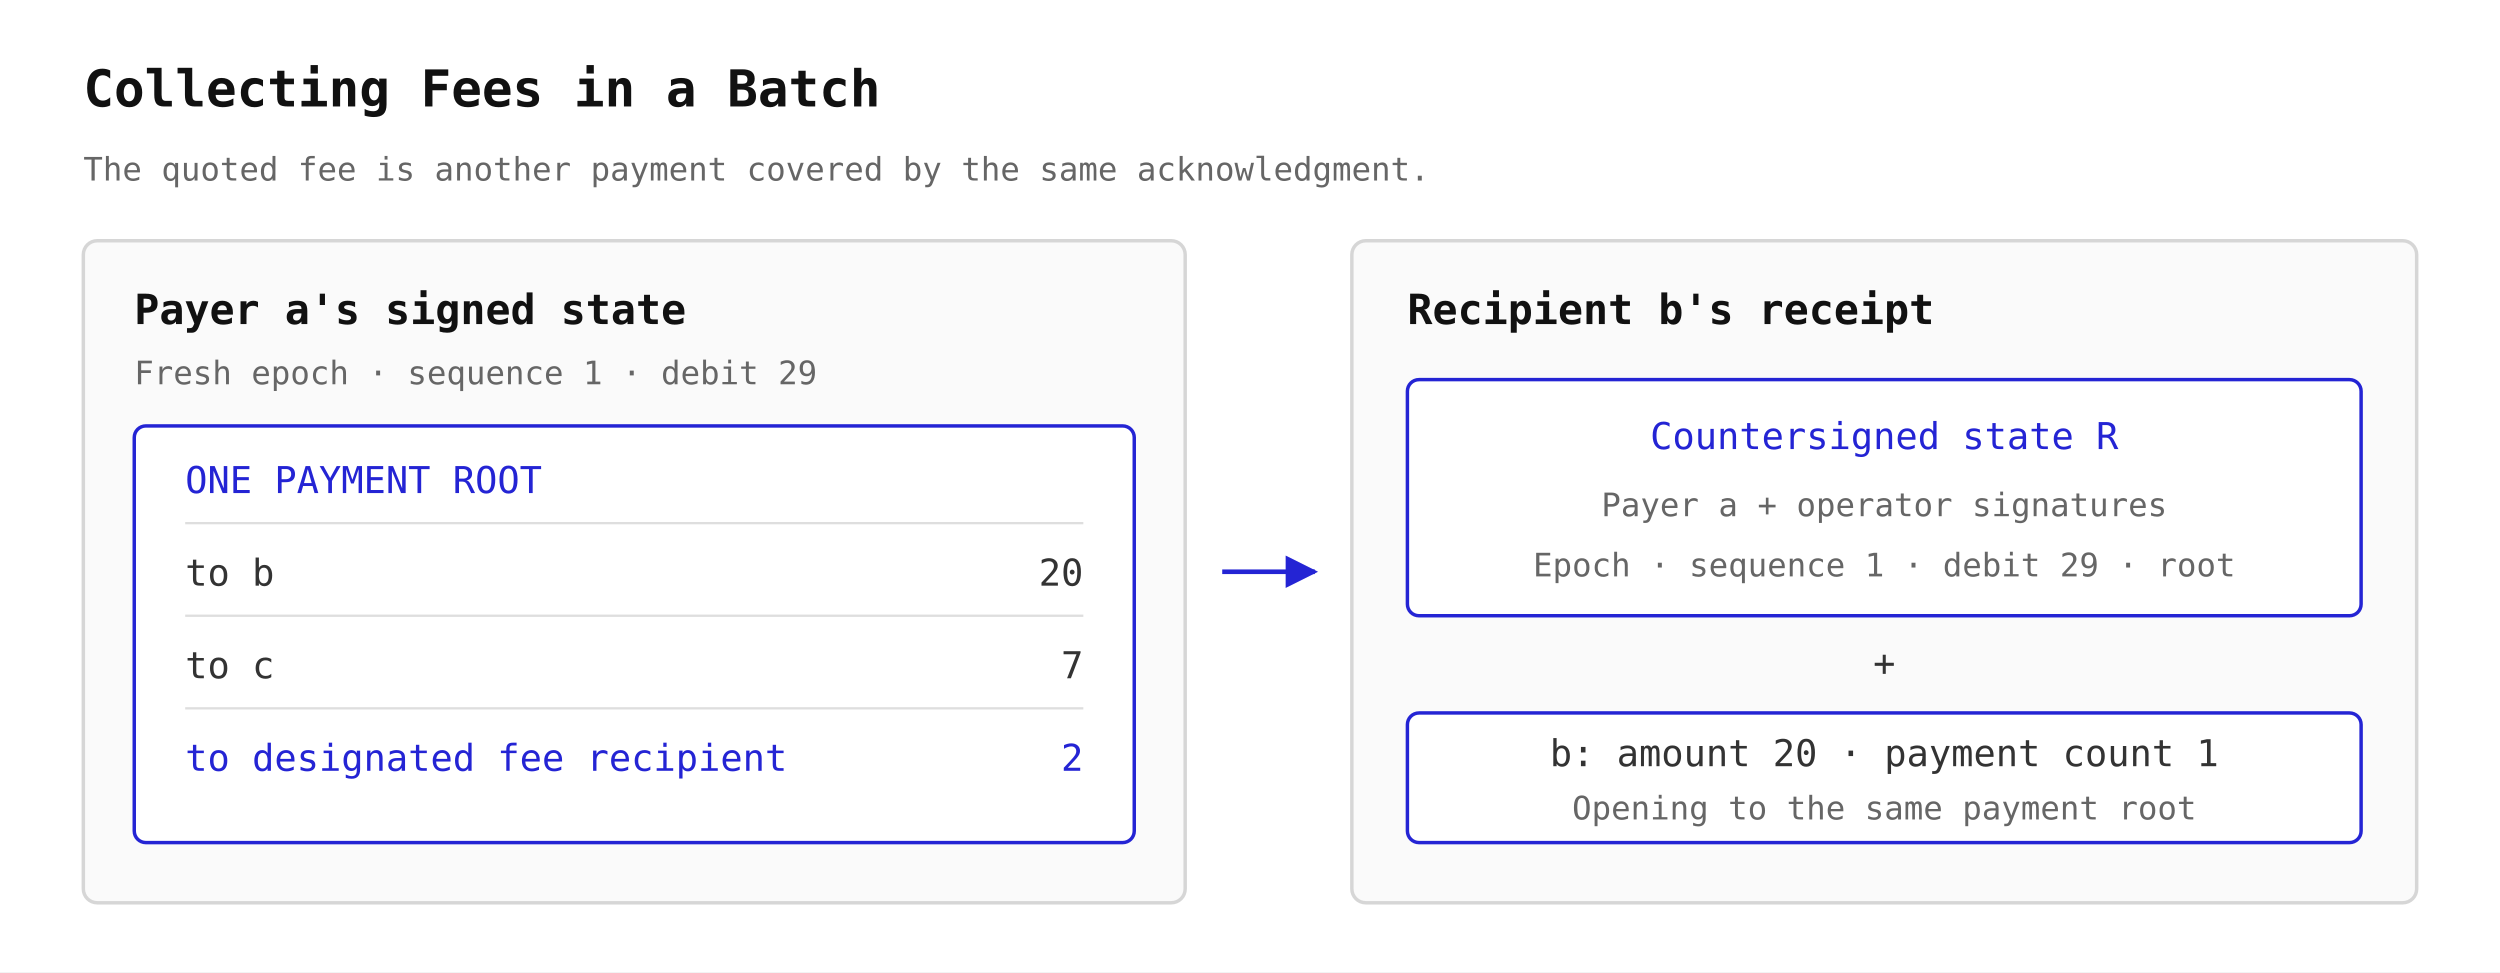
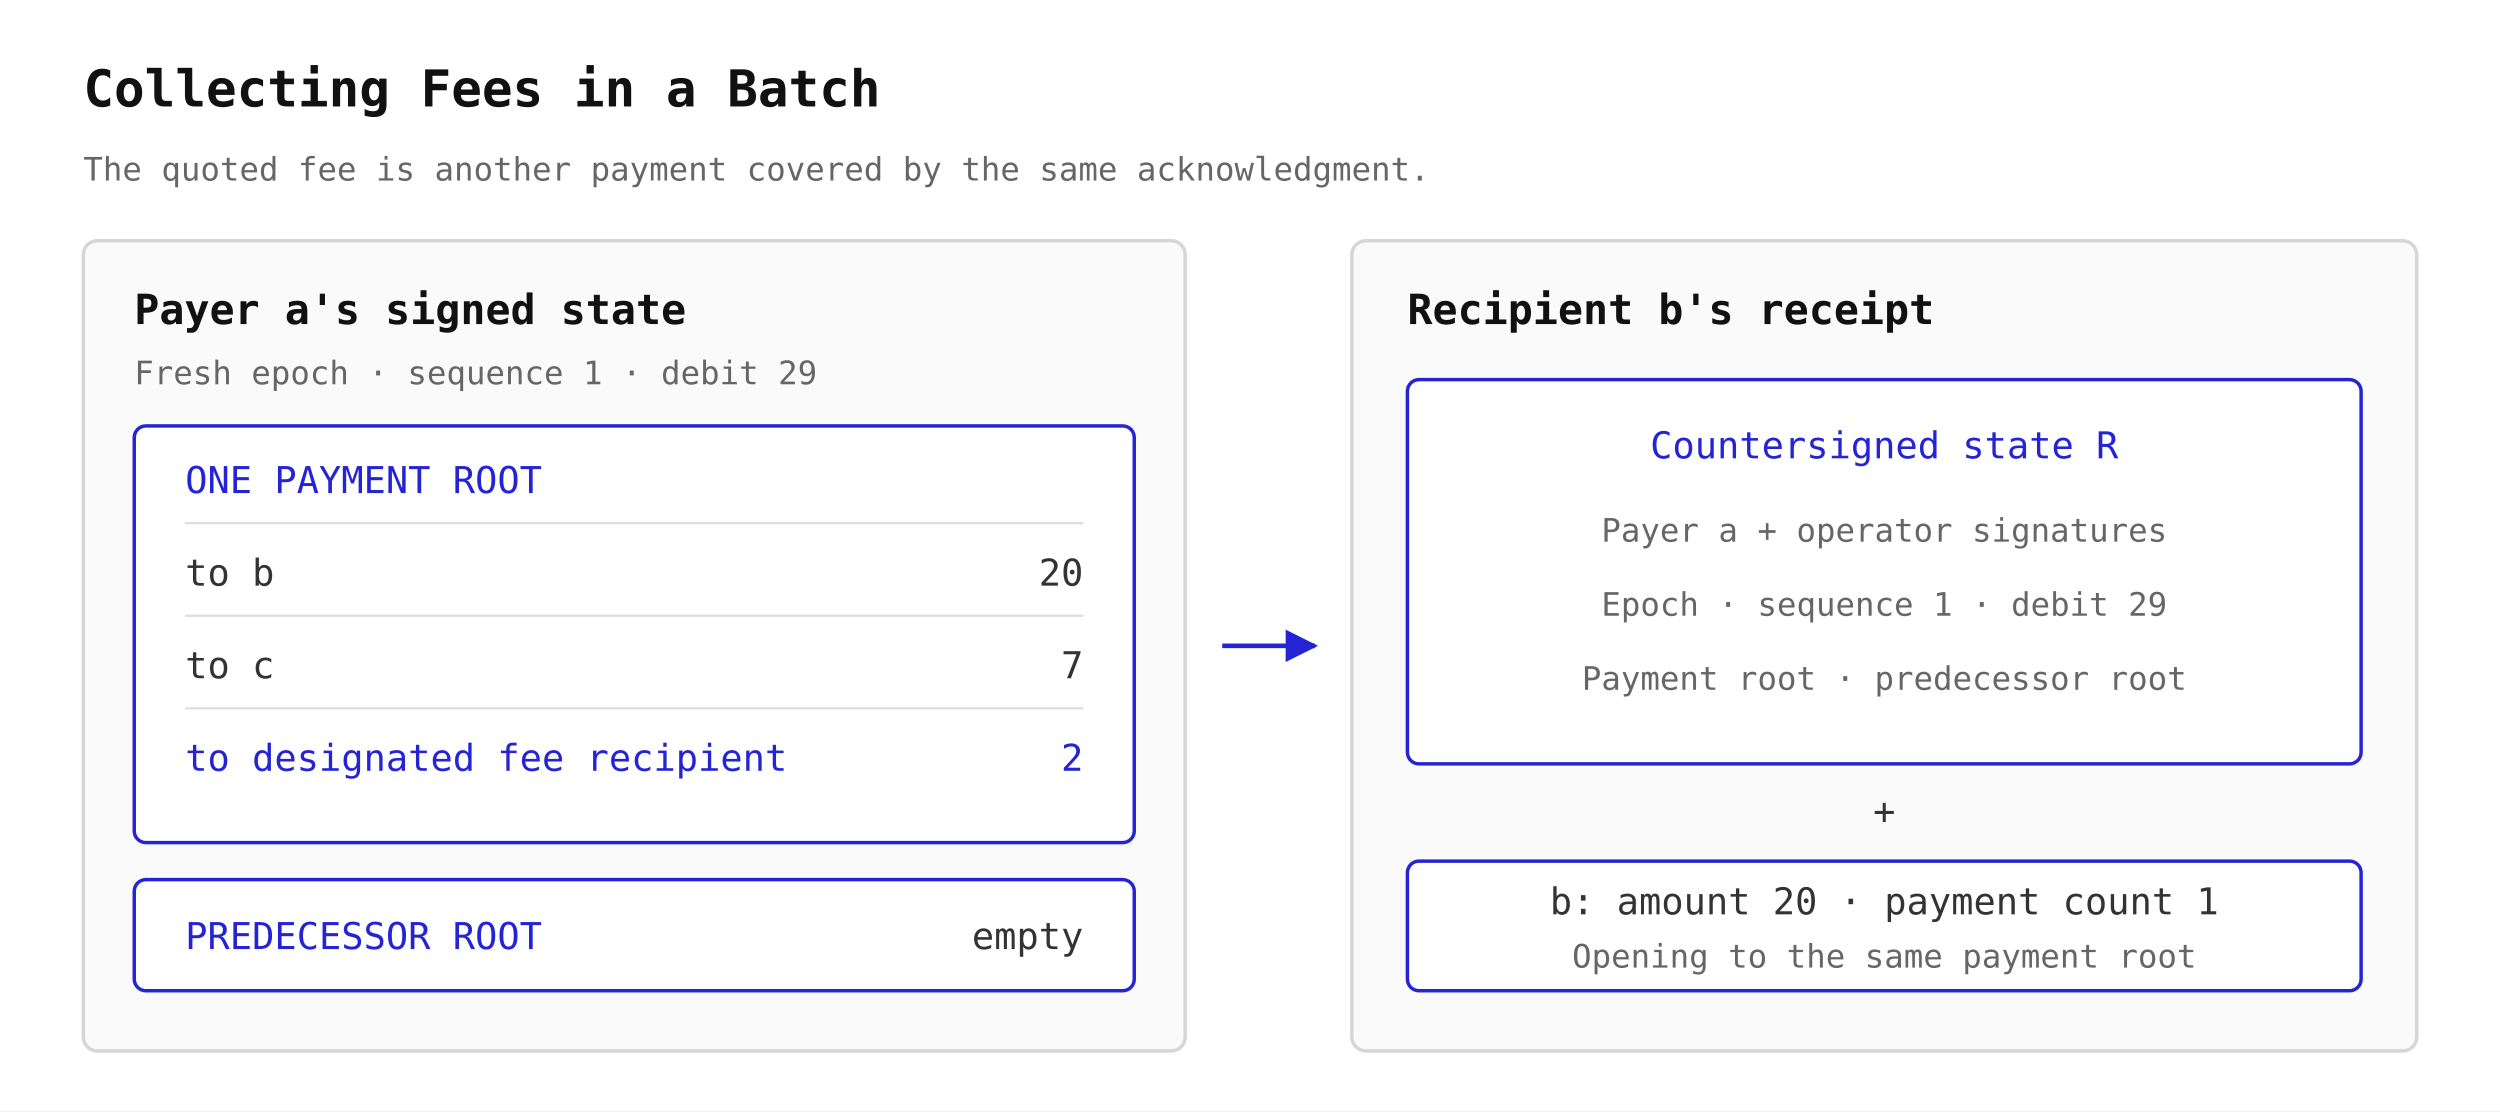
- <svg xmlns="http://www.w3.org/2000/svg" viewBox="0 0 1080 420" role="img" aria-labelledby="title description">
-   <rect width="1080" height="420" fill="#fff" />
+ <svg xmlns="http://www.w3.org/2000/svg" viewBox="0 0 1080 480" role="img" aria-labelledby="title description">
+   <rect width="1080" height="480" fill="#fff" />
  <style>
    text { font-family: ui-monospace, SFMono-Regular, Menlo, Monaco, Consolas, monospace; }
    .title { font-size: 22px; font-weight: 700; fill: #111; }
    .heading { font-size: 18px; font-weight: 700; fill: #111; }
    .label { font-size: 16px; fill: #333; }
    .note { font-size: 14px; fill: #666; }
    .center { text-anchor: middle; }
    .right { text-anchor: end; }
    .blue { fill: #2424d4; }
    .panel { fill: #fafafa; stroke: #d6d6d6; stroke-width: 1.5; }
    .record { fill: #fff; stroke: #2424d4; stroke-width: 1.5; }
    .flow { fill: none; stroke: #2424d4; stroke-width: 2; marker-end: url(#arrow); }
    .rule { stroke: #dedede; stroke-width: 1; }
  </style>
  <defs>
    <marker id="arrow" viewBox="0 0 10 10" refX="9" refY="5" markerWidth="7" markerHeight="7" orient="auto">
      <path d="M0 0 L10 5 L0 10 z" fill="#2424d4" />
    </marker>
  </defs>
  <text class="title" x="36" y="46">Collecting Fees in a Batch</text>
  <text class="note" x="36" y="78">The quoted fee is another payment covered by the same acknowledgment.</text>
-   <rect class="panel" x="36" y="104" width="476" height="286" rx="6" />
+   <rect class="panel" x="36" y="104" width="476" height="350" rx="6" />
  <text class="heading" x="58" y="140">Payer a's signed state</text>
  <text class="note" x="58" y="166">Fresh epoch · sequence 1 · debit 29</text>
  <rect class="record" x="58" y="184" width="432" height="180" rx="5" />
  <text class="label blue" x="80" y="213">ONE PAYMENT ROOT</text>
  <path class="rule" d="M80 226 H468 M80 266 H468 M80 306 H468" />
  <text class="label" x="80" y="253">to b</text>
  <text class="label right" x="468" y="253">20</text>
  <text class="label" x="80" y="293">to c</text>
  <text class="label right" x="468" y="293">7</text>
  <text class="label blue" x="80" y="333">to designated fee recipient</text>
  <text class="label right blue" x="468" y="333">2</text>
-   <path class="flow" d="M528 247 H568" />
-   <rect class="panel" x="584" y="104" width="460" height="286" rx="6" />
+   <rect class="record" x="58" y="380" width="432" height="48" rx="5" />
+   <text class="label blue" x="80" y="410">PREDECESSOR ROOT</text>
+   <text class="label right" x="468" y="410">empty</text>
+   <path class="flow" d="M528 279 H568" />
+   <rect class="panel" x="584" y="104" width="460" height="350" rx="6" />
  <text class="heading" x="608" y="140">Recipient b's receipt</text>
-   <rect class="record" x="608" y="164" width="412" height="102" rx="5" />
-   <text class="label center blue" x="814" y="194">Countersigned state R</text>
-   <text class="note center" x="814" y="223">Payer a + operator signatures</text>
-   <text class="note center" x="814" y="249">Epoch · sequence 1 · debit 29 · root</text>
-   <text class="label center" x="814" y="292">+</text>
-   <rect class="record" x="608" y="308" width="412" height="56" rx="5" />
-   <text class="label center" x="814" y="331">b: amount 20 · payment count 1</text>
-   <text class="note center" x="814" y="354">Opening to the same payment root</text>
+   <rect class="record" x="608" y="164" width="412" height="166" rx="5" />
+   <text class="label center blue" x="814" y="198">Countersigned state R</text>
+   <text class="note center" x="814" y="234">Payer a + operator signatures</text>
+   <text class="note center" x="814" y="266">Epoch · sequence 1 · debit 29</text>
+   <text class="note center" x="814" y="298">Payment root · predecessor root</text>
+   <text class="label center" x="814" y="356">+</text>
+   <rect class="record" x="608" y="372" width="412" height="56" rx="5" />
+   <text class="label center" x="814" y="395">b: amount 20 · payment count 1</text>
+   <text class="note center" x="814" y="418">Opening to the same payment root</text>
</svg>
